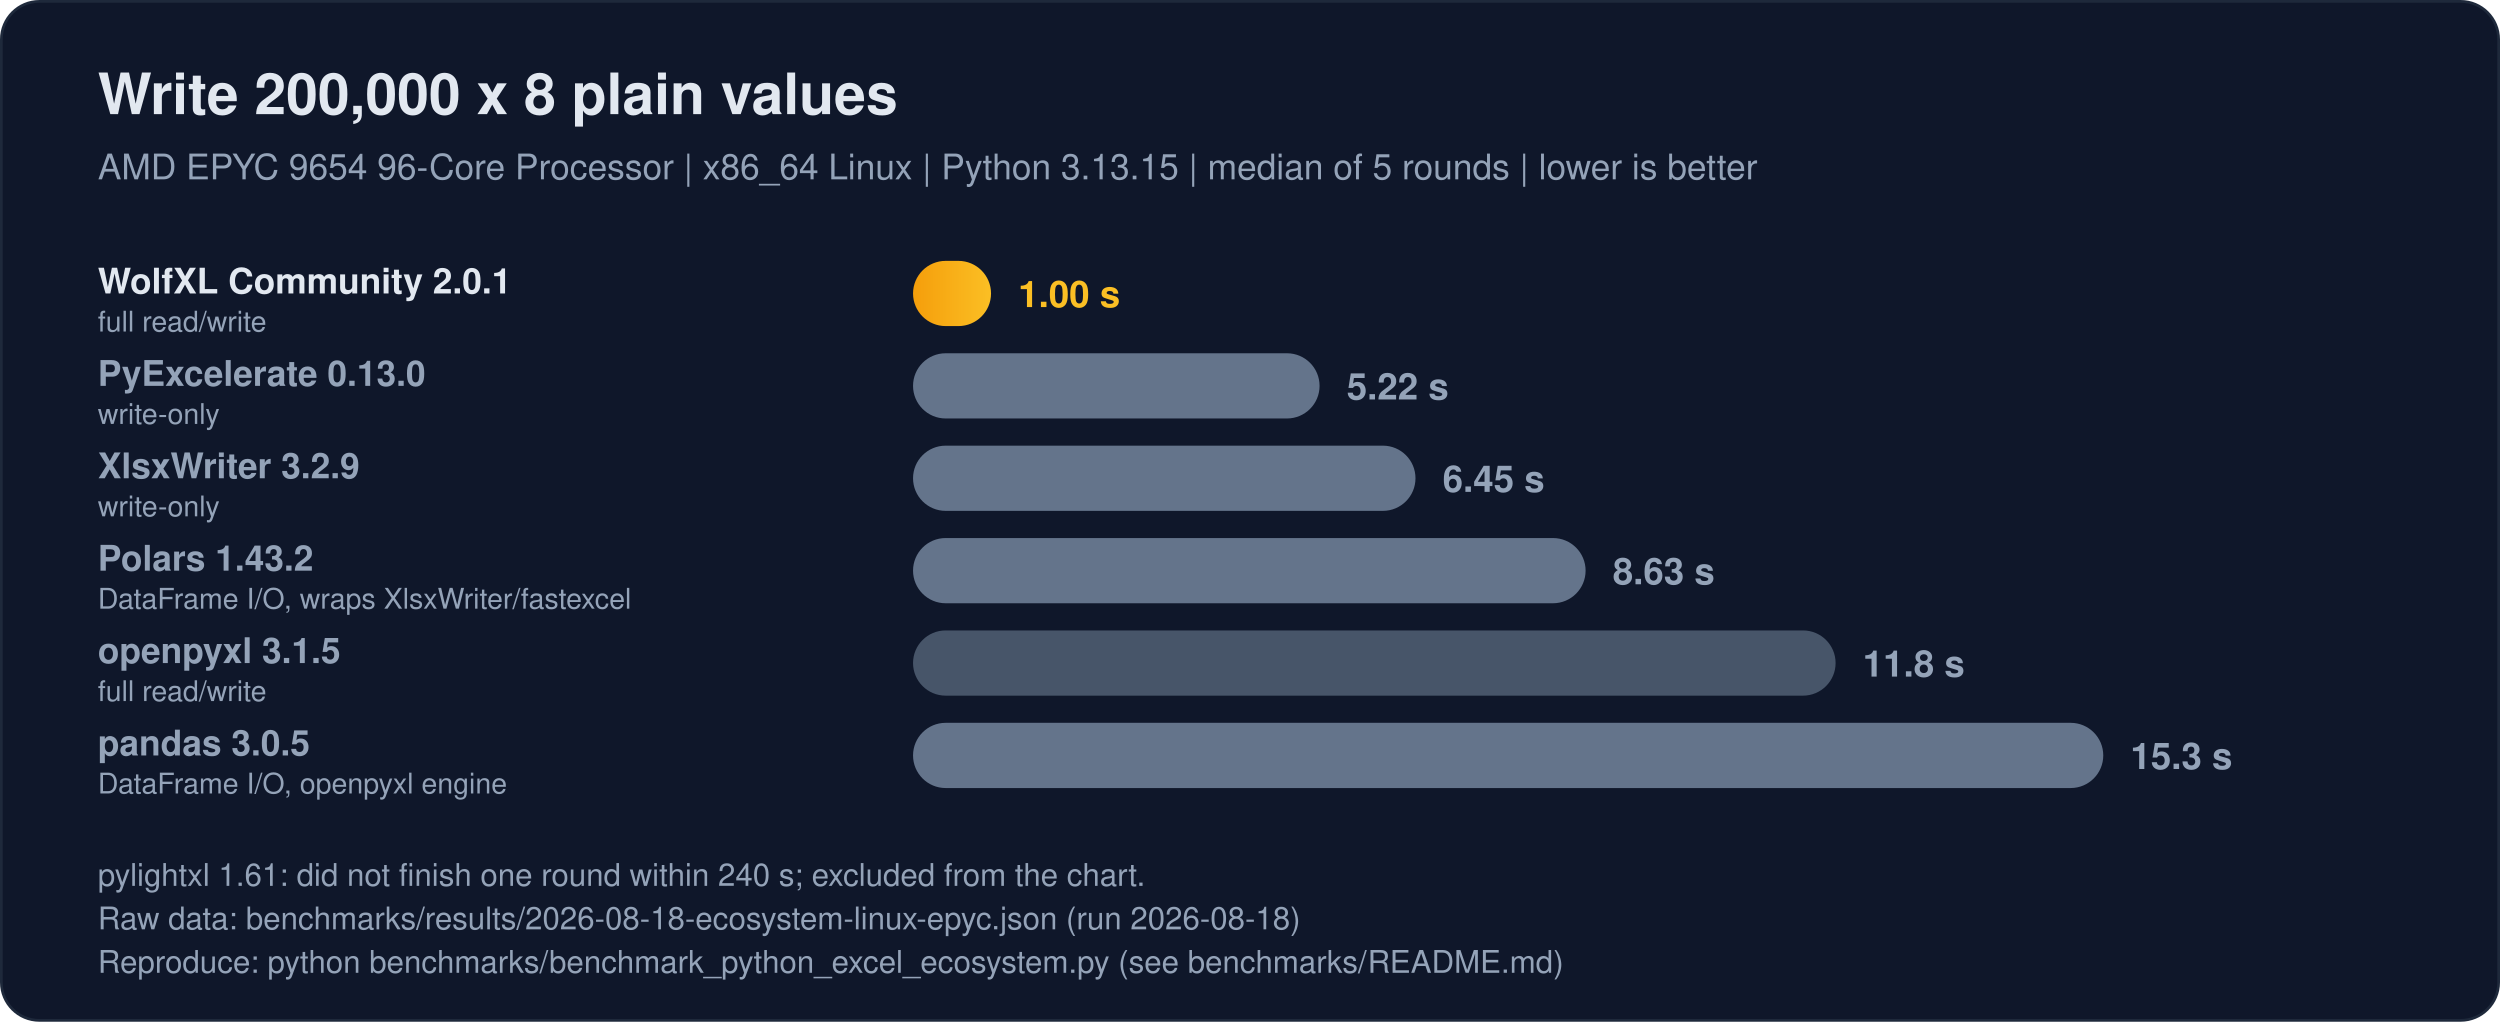
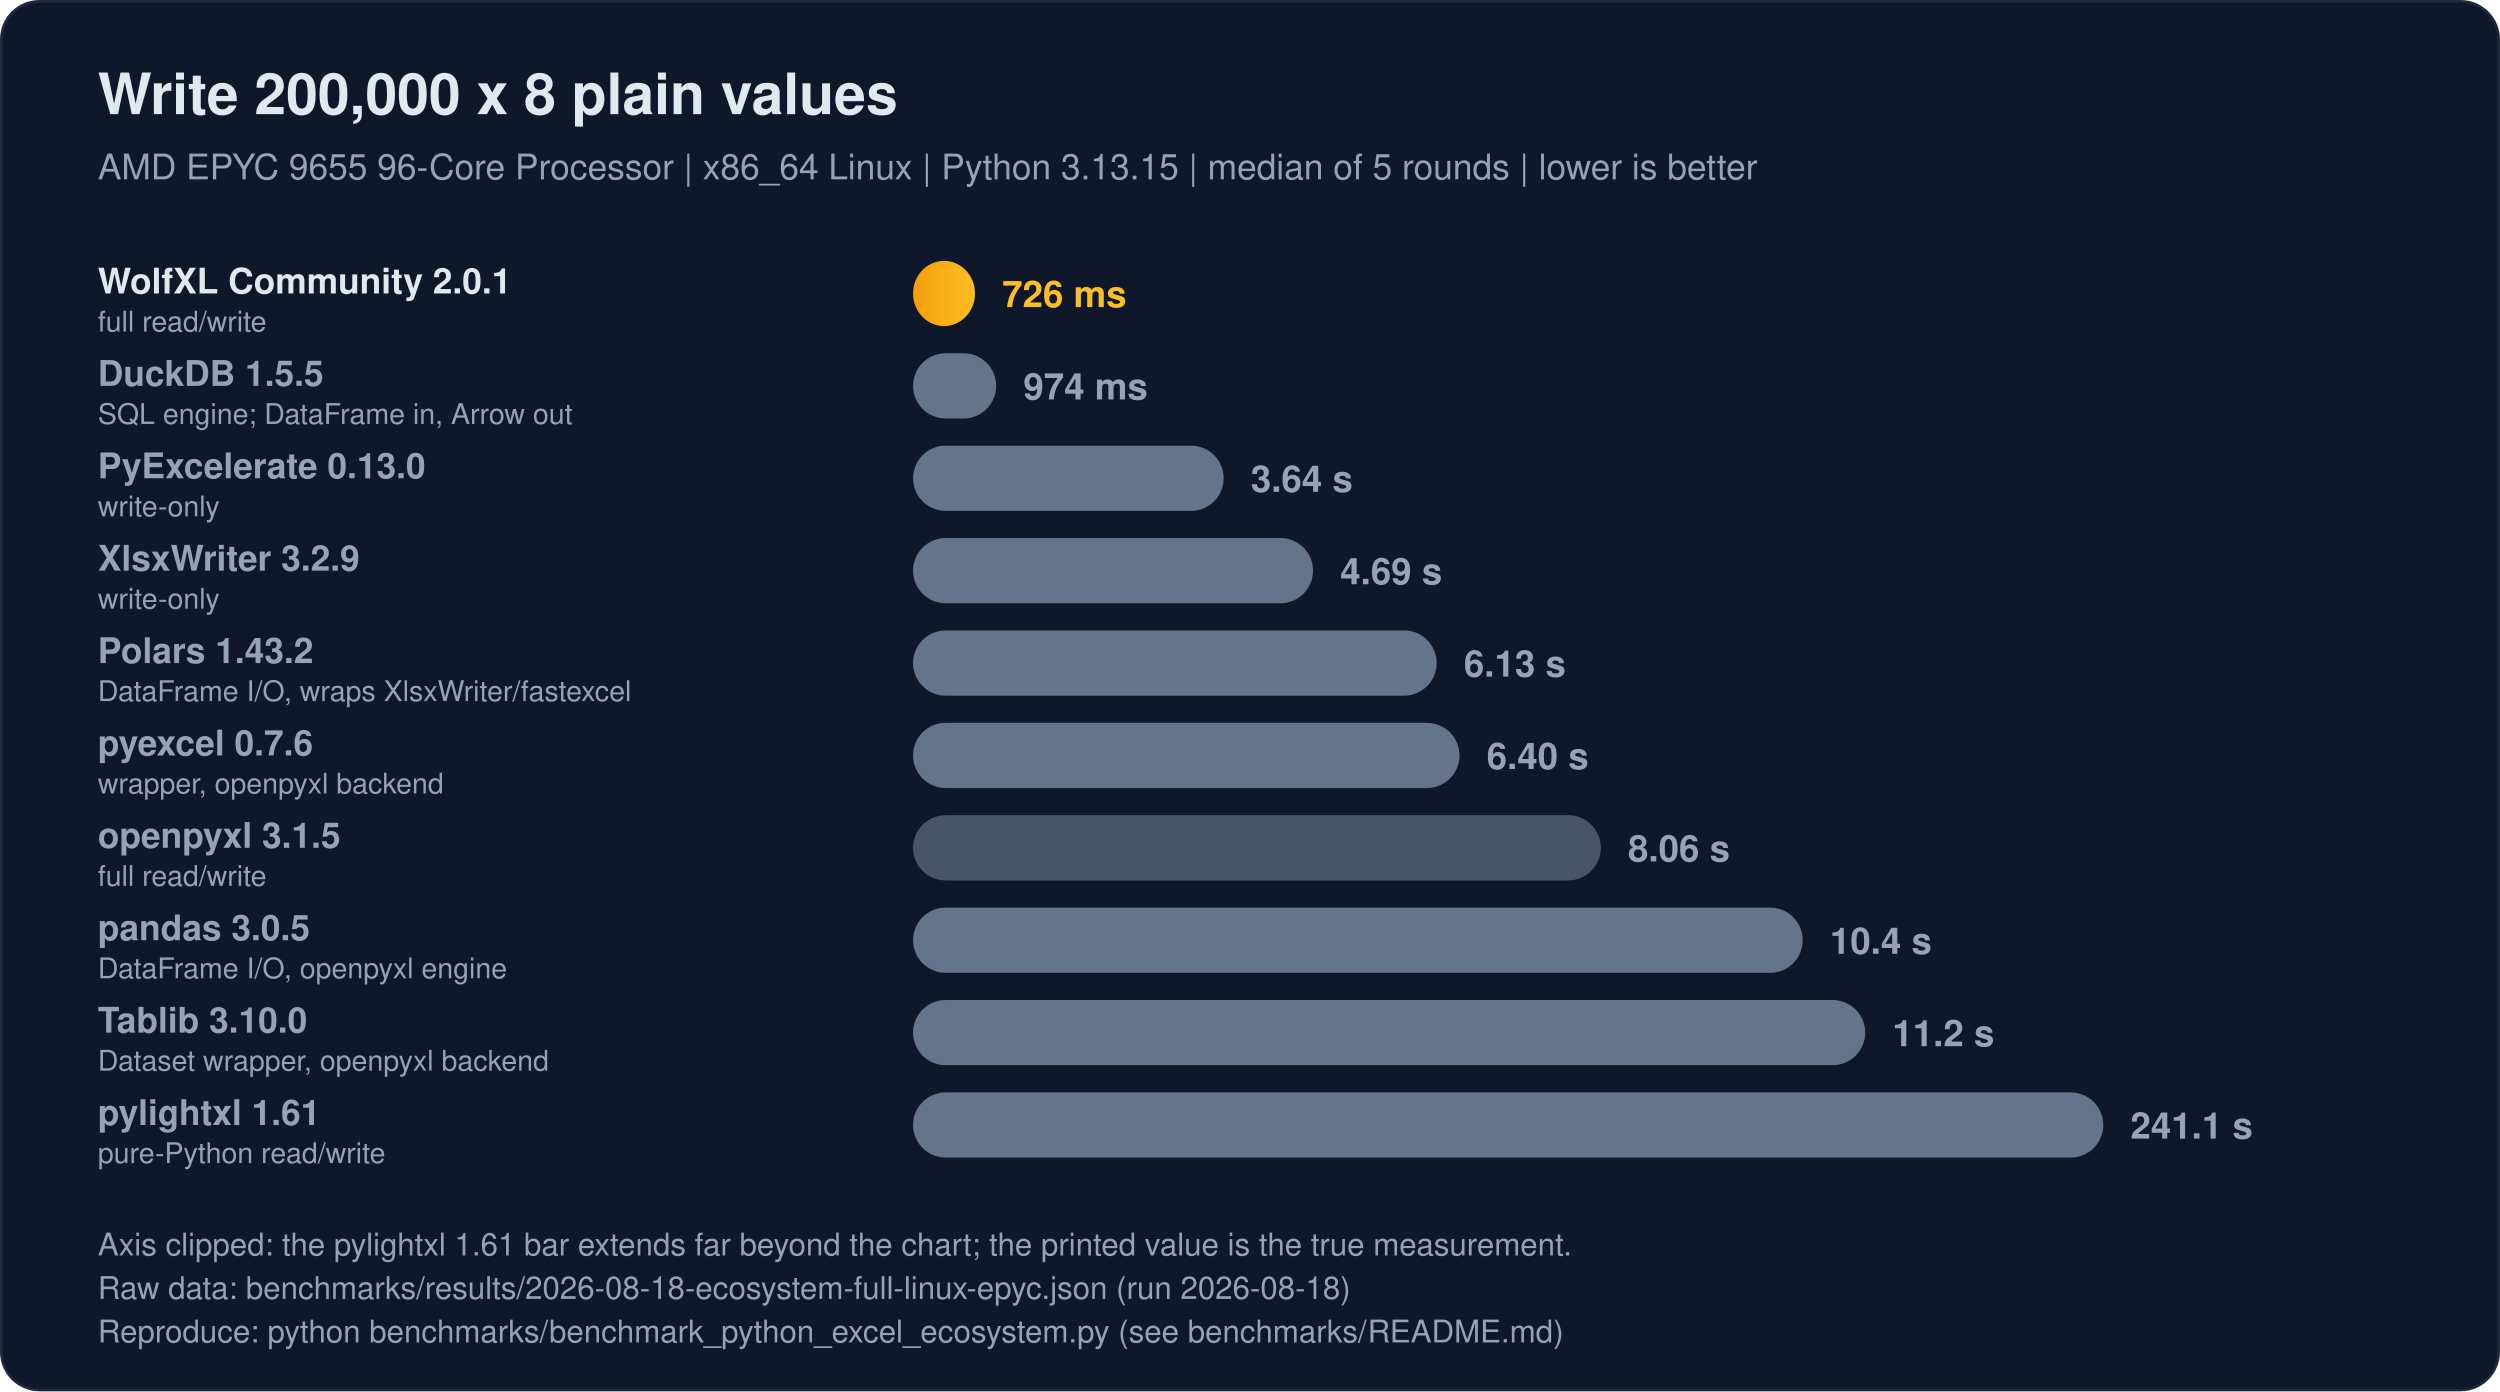
- <svg xmlns="http://www.w3.org/2000/svg" width="920" height="376" viewBox="0 0 920 376" role="img" aria-label="Write 200,000 x 8 plain values">
+ <svg xmlns="http://www.w3.org/2000/svg" width="920" height="512" viewBox="0 0 920 512" role="img" aria-label="Write 200,000 x 8 plain values">
  <defs>
    <linearGradient id="wolfxl" x1="0" y1="0" x2="1" y2="0">
      <stop offset="0" stop-color="#f59e0b" />
      <stop offset="1" stop-color="#fbbf24" />
    </linearGradient>
  </defs>
-   <rect x="0.5" y="0.5" width="919" height="375" rx="14" fill="#0f172a" stroke="#1e293b" />
+   <rect x="0.5" y="0.5" width="919" height="511" rx="14" fill="#0f172a" stroke="#1e293b" />
  <text x="36" y="42" font-family="-apple-system,'Segoe UI',Helvetica,Arial,sans-serif" font-size="21" font-weight="700" fill="#e2e8f0">Write 200,000 x 8 plain values</text>
-   <text x="36" y="66" font-family="-apple-system,'Segoe UI',Helvetica,Arial,sans-serif" font-size="13" fill="#94a3b8">AMD EPYC 9654 96-Core Processor | x86_64 Linux | Python 3.13.15 | median of 5 rounds | lower is better</text>
+   <text x="36" y="66" font-family="-apple-system,'Segoe UI',Helvetica,Arial,sans-serif" font-size="13" fill="#94a3b8">AMD EPYC 9655 96-Core Processor | x86_64 Linux | Python 3.13.15 | median of 5 rounds | lower is better</text>
  <text x="36" y="108" font-family="-apple-system,'Segoe UI',Helvetica,Arial,sans-serif" font-size="13" font-weight="700" fill="#e2e8f0">WolfXL Community 2.0.1</text>
  <text x="36" y="122" font-family="-apple-system,'Segoe UI',Helvetica,Arial,sans-serif" font-size="10.5" fill="#94a3b8">full read/write</text>
-   <rect x="336" y="96" width="28.7" height="24" rx="12.0" fill="url(#wolfxl)" />
-   <text x="374.7" y="113" font-family="-apple-system,'Segoe UI',Helvetica,Arial,sans-serif" font-size="13.5" font-weight="700" fill="#fbbf24">1.00 s</text>
-   <text x="36" y="142" font-family="-apple-system,'Segoe UI',Helvetica,Arial,sans-serif" font-size="13" font-weight="600" fill="#94a3b8">PyExcelerate 0.13.0</text>
-   <text x="36" y="156" font-family="-apple-system,'Segoe UI',Helvetica,Arial,sans-serif" font-size="10.5" fill="#94a3b8">write-only</text>
-   <rect x="336" y="130" width="149.6" height="24" rx="12.0" fill="#64748b" />
-   <text x="495.6" y="147" font-family="-apple-system,'Segoe UI',Helvetica,Arial,sans-serif" font-size="13.5" font-weight="700" fill="#94a3b8">5.22 s</text>
-   <text x="36" y="176" font-family="-apple-system,'Segoe UI',Helvetica,Arial,sans-serif" font-size="13" font-weight="600" fill="#94a3b8">XlsxWriter 3.2.9</text>
+   <rect x="336" y="96" width="22.8" height="24" rx="12.0" fill="url(#wolfxl)" />
+   <text x="368.8" y="113" font-family="-apple-system,'Segoe UI',Helvetica,Arial,sans-serif" font-size="13.5" font-weight="700" fill="#fbbf24">726 ms</text>
+   <text x="36" y="142" font-family="-apple-system,'Segoe UI',Helvetica,Arial,sans-serif" font-size="13" font-weight="600" fill="#94a3b8">DuckDB 1.5.5</text>
+   <text x="36" y="156" font-family="-apple-system,'Segoe UI',Helvetica,Arial,sans-serif" font-size="10.5" fill="#94a3b8">SQL engine; DataFrame in, Arrow out</text>
+   <rect x="336" y="130" width="30.6" height="24" rx="12.0" fill="#64748b" />
+   <text x="376.6" y="147" font-family="-apple-system,'Segoe UI',Helvetica,Arial,sans-serif" font-size="13.5" font-weight="700" fill="#94a3b8">974 ms</text>
+   <text x="36" y="176" font-family="-apple-system,'Segoe UI',Helvetica,Arial,sans-serif" font-size="13" font-weight="600" fill="#94a3b8">PyExcelerate 0.13.0</text>
  <text x="36" y="190" font-family="-apple-system,'Segoe UI',Helvetica,Arial,sans-serif" font-size="10.5" fill="#94a3b8">write-only</text>
-   <rect x="336" y="164" width="184.9" height="24" rx="12.0" fill="#64748b" />
-   <text x="530.9" y="181" font-family="-apple-system,'Segoe UI',Helvetica,Arial,sans-serif" font-size="13.5" font-weight="700" fill="#94a3b8">6.45 s</text>
-   <text x="36" y="210" font-family="-apple-system,'Segoe UI',Helvetica,Arial,sans-serif" font-size="13" font-weight="600" fill="#94a3b8">Polars 1.43.2</text>
-   <text x="36" y="224" font-family="-apple-system,'Segoe UI',Helvetica,Arial,sans-serif" font-size="10.5" fill="#94a3b8">DataFrame I/O, wraps XlsxWriter/fastexcel</text>
-   <rect x="336" y="198" width="247.5" height="24" rx="12.0" fill="#64748b" />
-   <text x="593.5" y="215" font-family="-apple-system,'Segoe UI',Helvetica,Arial,sans-serif" font-size="13.5" font-weight="700" fill="#94a3b8">8.63 s</text>
-   <text x="36" y="244" font-family="-apple-system,'Segoe UI',Helvetica,Arial,sans-serif" font-size="13" font-weight="600" fill="#94a3b8">openpyxl 3.1.5</text>
-   <text x="36" y="258" font-family="-apple-system,'Segoe UI',Helvetica,Arial,sans-serif" font-size="10.5" fill="#94a3b8">full read/write</text>
-   <rect x="336" y="232" width="339.5" height="24" rx="12.0" fill="#475569" />
-   <text x="685.5" y="249" font-family="-apple-system,'Segoe UI',Helvetica,Arial,sans-serif" font-size="13.5" font-weight="700" fill="#94a3b8">11.8 s</text>
-   <text x="36" y="278" font-family="-apple-system,'Segoe UI',Helvetica,Arial,sans-serif" font-size="13" font-weight="600" fill="#94a3b8">pandas 3.0.5</text>
-   <text x="36" y="292" font-family="-apple-system,'Segoe UI',Helvetica,Arial,sans-serif" font-size="10.5" fill="#94a3b8">DataFrame I/O, openpyxl engine</text>
-   <rect x="336" y="266" width="438.0" height="24" rx="12.0" fill="#64748b" />
-   <text x="784.0" y="283" font-family="-apple-system,'Segoe UI',Helvetica,Arial,sans-serif" font-size="13.5" font-weight="700" fill="#94a3b8">15.3 s</text>
-   <text x="36" y="326" font-family="-apple-system,'Segoe UI',Helvetica,Arial,sans-serif" font-size="11.5" fill="#94a3b8">pylightxl 1.61: did not finish one round within 240 s; excluded from the chart.</text>
-   <text x="36" y="342" font-family="-apple-system,'Segoe UI',Helvetica,Arial,sans-serif" font-size="11.5" fill="#94a3b8">Raw data: benchmarks/results/2026-08-18-ecosystem-linux-epyc.json (run 2026-08-18)</text>
-   <text x="36" y="358" font-family="-apple-system,'Segoe UI',Helvetica,Arial,sans-serif" font-size="11.5" fill="#94a3b8">Reproduce: python benchmarks/benchmark_python_excel_ecosystem.py (see benchmarks/README.md)</text>
+   <rect x="336" y="164" width="114.3" height="24" rx="12.0" fill="#64748b" />
+   <text x="460.3" y="181" font-family="-apple-system,'Segoe UI',Helvetica,Arial,sans-serif" font-size="13.5" font-weight="700" fill="#94a3b8">3.64 s</text>
+   <text x="36" y="210" font-family="-apple-system,'Segoe UI',Helvetica,Arial,sans-serif" font-size="13" font-weight="600" fill="#94a3b8">XlsxWriter 3.2.9</text>
+   <text x="36" y="224" font-family="-apple-system,'Segoe UI',Helvetica,Arial,sans-serif" font-size="10.5" fill="#94a3b8">write-only</text>
+   <rect x="336" y="198" width="147.2" height="24" rx="12.0" fill="#64748b" />
+   <text x="493.2" y="215" font-family="-apple-system,'Segoe UI',Helvetica,Arial,sans-serif" font-size="13.5" font-weight="700" fill="#94a3b8">4.69 s</text>
+   <text x="36" y="244" font-family="-apple-system,'Segoe UI',Helvetica,Arial,sans-serif" font-size="13" font-weight="600" fill="#94a3b8">Polars 1.43.2</text>
+   <text x="36" y="258" font-family="-apple-system,'Segoe UI',Helvetica,Arial,sans-serif" font-size="10.5" fill="#94a3b8">DataFrame I/O, wraps XlsxWriter/fastexcel</text>
+   <rect x="336" y="232" width="192.7" height="24" rx="12.0" fill="#64748b" />
+   <text x="538.7" y="249" font-family="-apple-system,'Segoe UI',Helvetica,Arial,sans-serif" font-size="13.5" font-weight="700" fill="#94a3b8">6.13 s</text>
+   <text x="36" y="278" font-family="-apple-system,'Segoe UI',Helvetica,Arial,sans-serif" font-size="13" font-weight="600" fill="#94a3b8">pyexcel 0.7.6</text>
+   <text x="36" y="292" font-family="-apple-system,'Segoe UI',Helvetica,Arial,sans-serif" font-size="10.5" fill="#94a3b8">wrapper, openpyxl backend</text>
+   <rect x="336" y="266" width="201.1" height="24" rx="12.0" fill="#64748b" />
+   <text x="547.1" y="283" font-family="-apple-system,'Segoe UI',Helvetica,Arial,sans-serif" font-size="13.5" font-weight="700" fill="#94a3b8">6.40 s</text>
+   <text x="36" y="312" font-family="-apple-system,'Segoe UI',Helvetica,Arial,sans-serif" font-size="13" font-weight="600" fill="#94a3b8">openpyxl 3.1.5</text>
+   <text x="36" y="326" font-family="-apple-system,'Segoe UI',Helvetica,Arial,sans-serif" font-size="10.5" fill="#94a3b8">full read/write</text>
+   <rect x="336" y="300" width="253.1" height="24" rx="12.0" fill="#475569" />
+   <text x="599.1" y="317" font-family="-apple-system,'Segoe UI',Helvetica,Arial,sans-serif" font-size="13.5" font-weight="700" fill="#94a3b8">8.06 s</text>
+   <text x="36" y="346" font-family="-apple-system,'Segoe UI',Helvetica,Arial,sans-serif" font-size="13" font-weight="600" fill="#94a3b8">pandas 3.0.5</text>
+   <text x="36" y="360" font-family="-apple-system,'Segoe UI',Helvetica,Arial,sans-serif" font-size="10.5" fill="#94a3b8">DataFrame I/O, openpyxl engine</text>
+   <rect x="336" y="334" width="327.4" height="24" rx="12.0" fill="#64748b" />
+   <text x="673.4" y="351" font-family="-apple-system,'Segoe UI',Helvetica,Arial,sans-serif" font-size="13.5" font-weight="700" fill="#94a3b8">10.4 s</text>
+   <text x="36" y="380" font-family="-apple-system,'Segoe UI',Helvetica,Arial,sans-serif" font-size="13" font-weight="600" fill="#94a3b8">Tablib 3.10.0</text>
+   <text x="36" y="394" font-family="-apple-system,'Segoe UI',Helvetica,Arial,sans-serif" font-size="10.5" fill="#94a3b8">Dataset wrapper, openpyxl backend</text>
+   <rect x="336" y="368" width="350.4" height="24" rx="12.0" fill="#64748b" />
+   <text x="696.4" y="385" font-family="-apple-system,'Segoe UI',Helvetica,Arial,sans-serif" font-size="13.5" font-weight="700" fill="#94a3b8">11.2 s</text>
+   <text x="36" y="414" font-family="-apple-system,'Segoe UI',Helvetica,Arial,sans-serif" font-size="13" font-weight="600" fill="#94a3b8">pylightxl 1.61</text>
+   <text x="36" y="428" font-family="-apple-system,'Segoe UI',Helvetica,Arial,sans-serif" font-size="10.5" fill="#94a3b8">pure-Python read/write</text>
+   <rect x="336" y="402" width="438.0" height="24" rx="12.0" fill="#64748b" />
+   <text x="784.0" y="419" font-family="-apple-system,'Segoe UI',Helvetica,Arial,sans-serif" font-size="13.5" font-weight="700" fill="#94a3b8">241.1 s</text>
+   <text x="36" y="462" font-family="-apple-system,'Segoe UI',Helvetica,Arial,sans-serif" font-size="11.5" fill="#94a3b8">Axis clipped: the pylightxl 1.61 bar extends far beyond the chart; the printed value is the true measurement.</text>
+   <text x="36" y="478" font-family="-apple-system,'Segoe UI',Helvetica,Arial,sans-serif" font-size="11.5" fill="#94a3b8">Raw data: benchmarks/results/2026-08-18-ecosystem-full-linux-epyc.json (run 2026-08-18)</text>
+   <text x="36" y="494" font-family="-apple-system,'Segoe UI',Helvetica,Arial,sans-serif" font-size="11.5" fill="#94a3b8">Reproduce: python benchmarks/benchmark_python_excel_ecosystem.py (see benchmarks/README.md)</text>
</svg>
